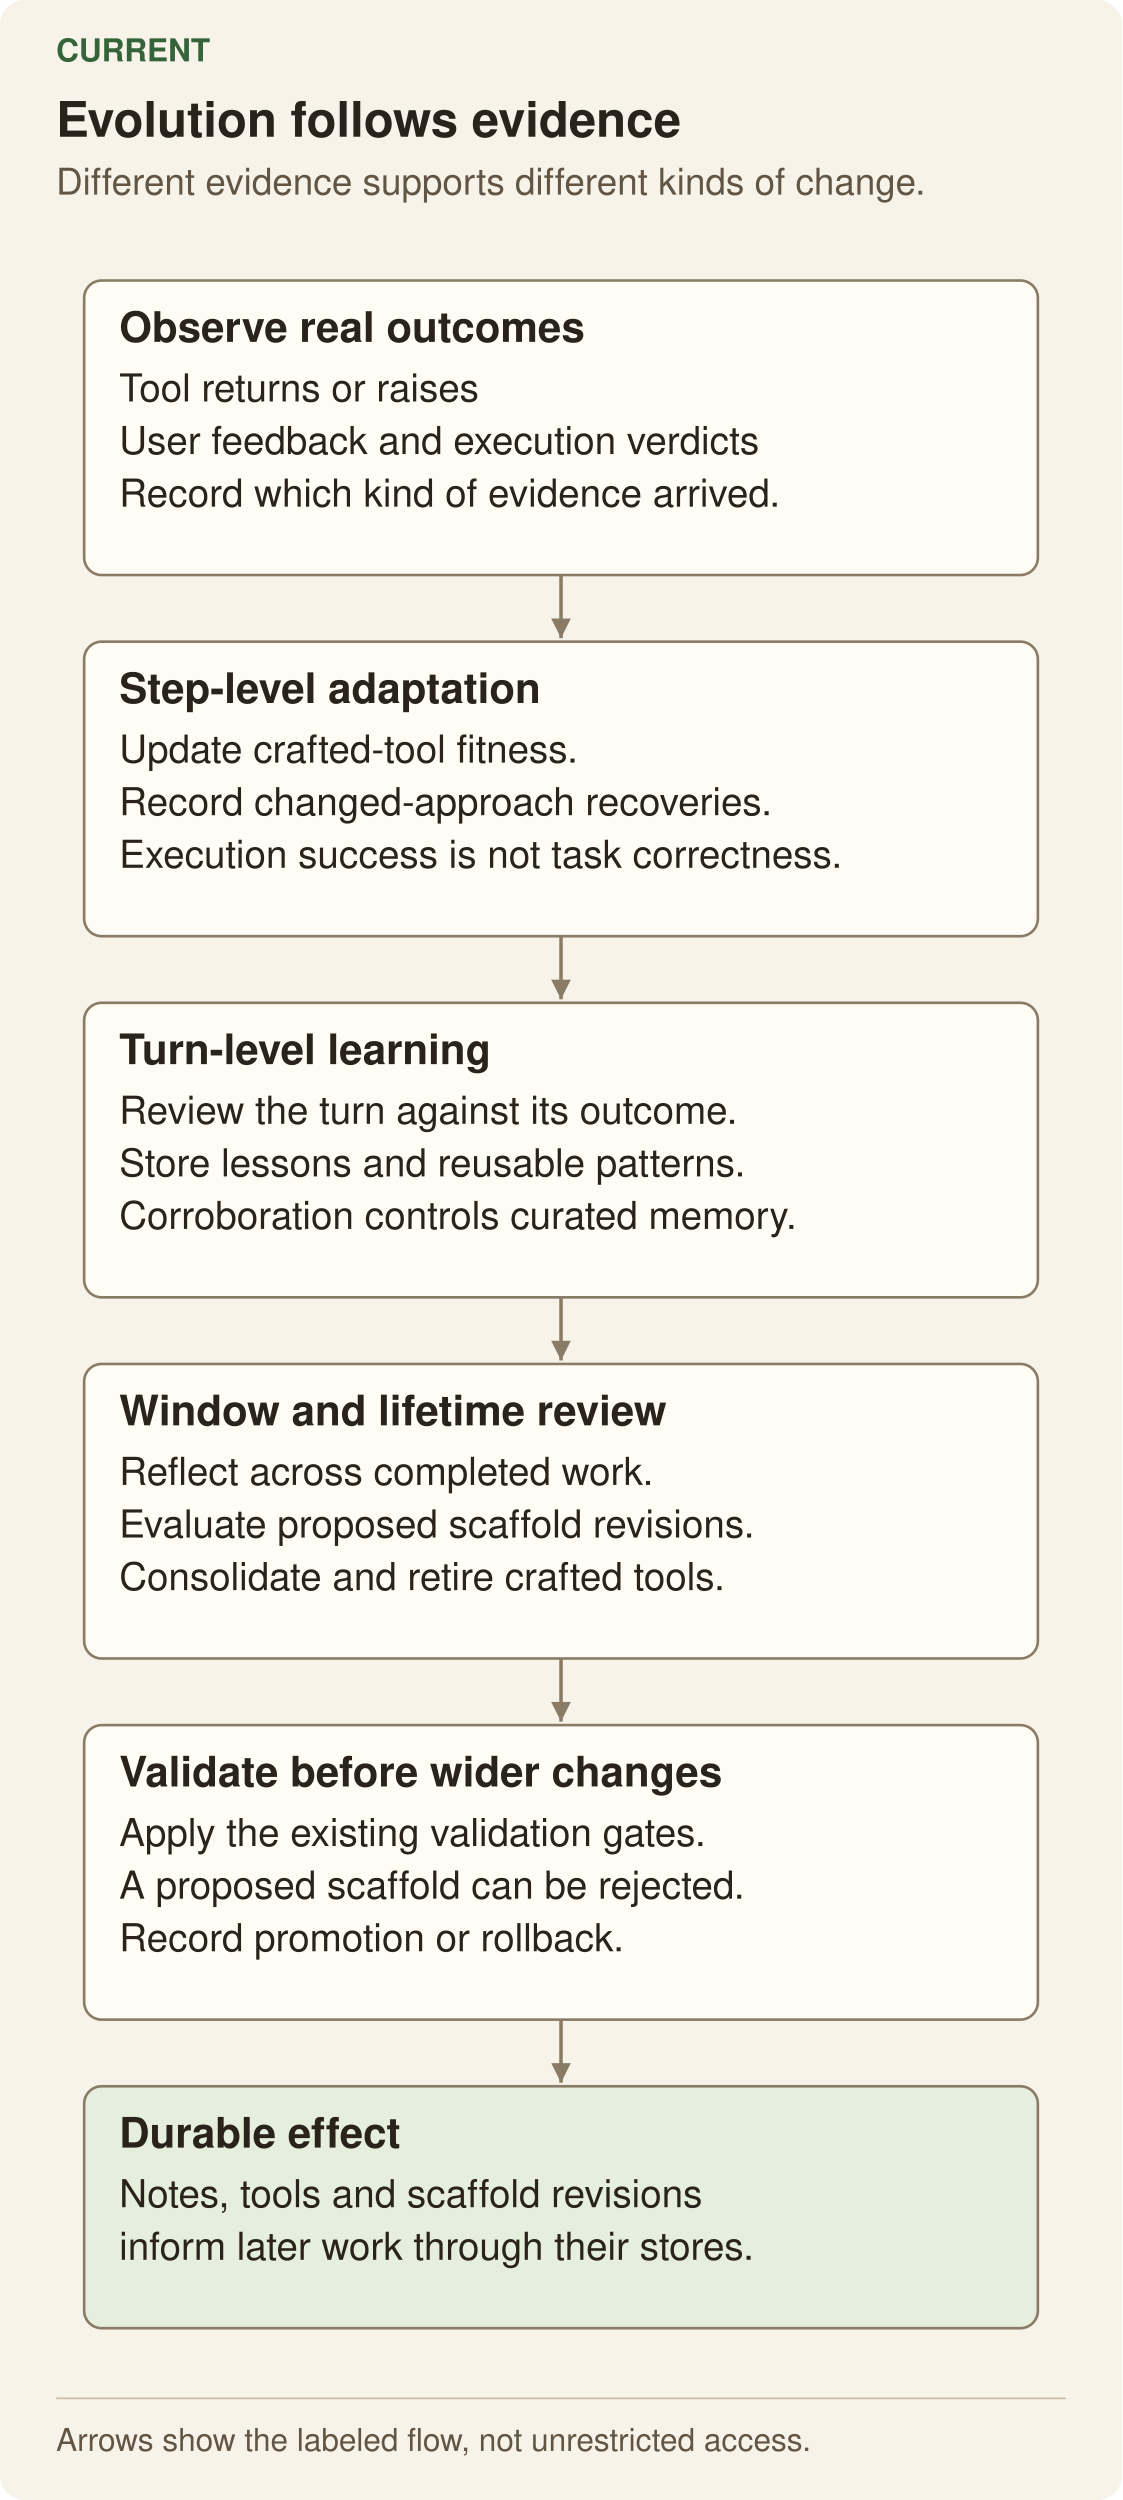
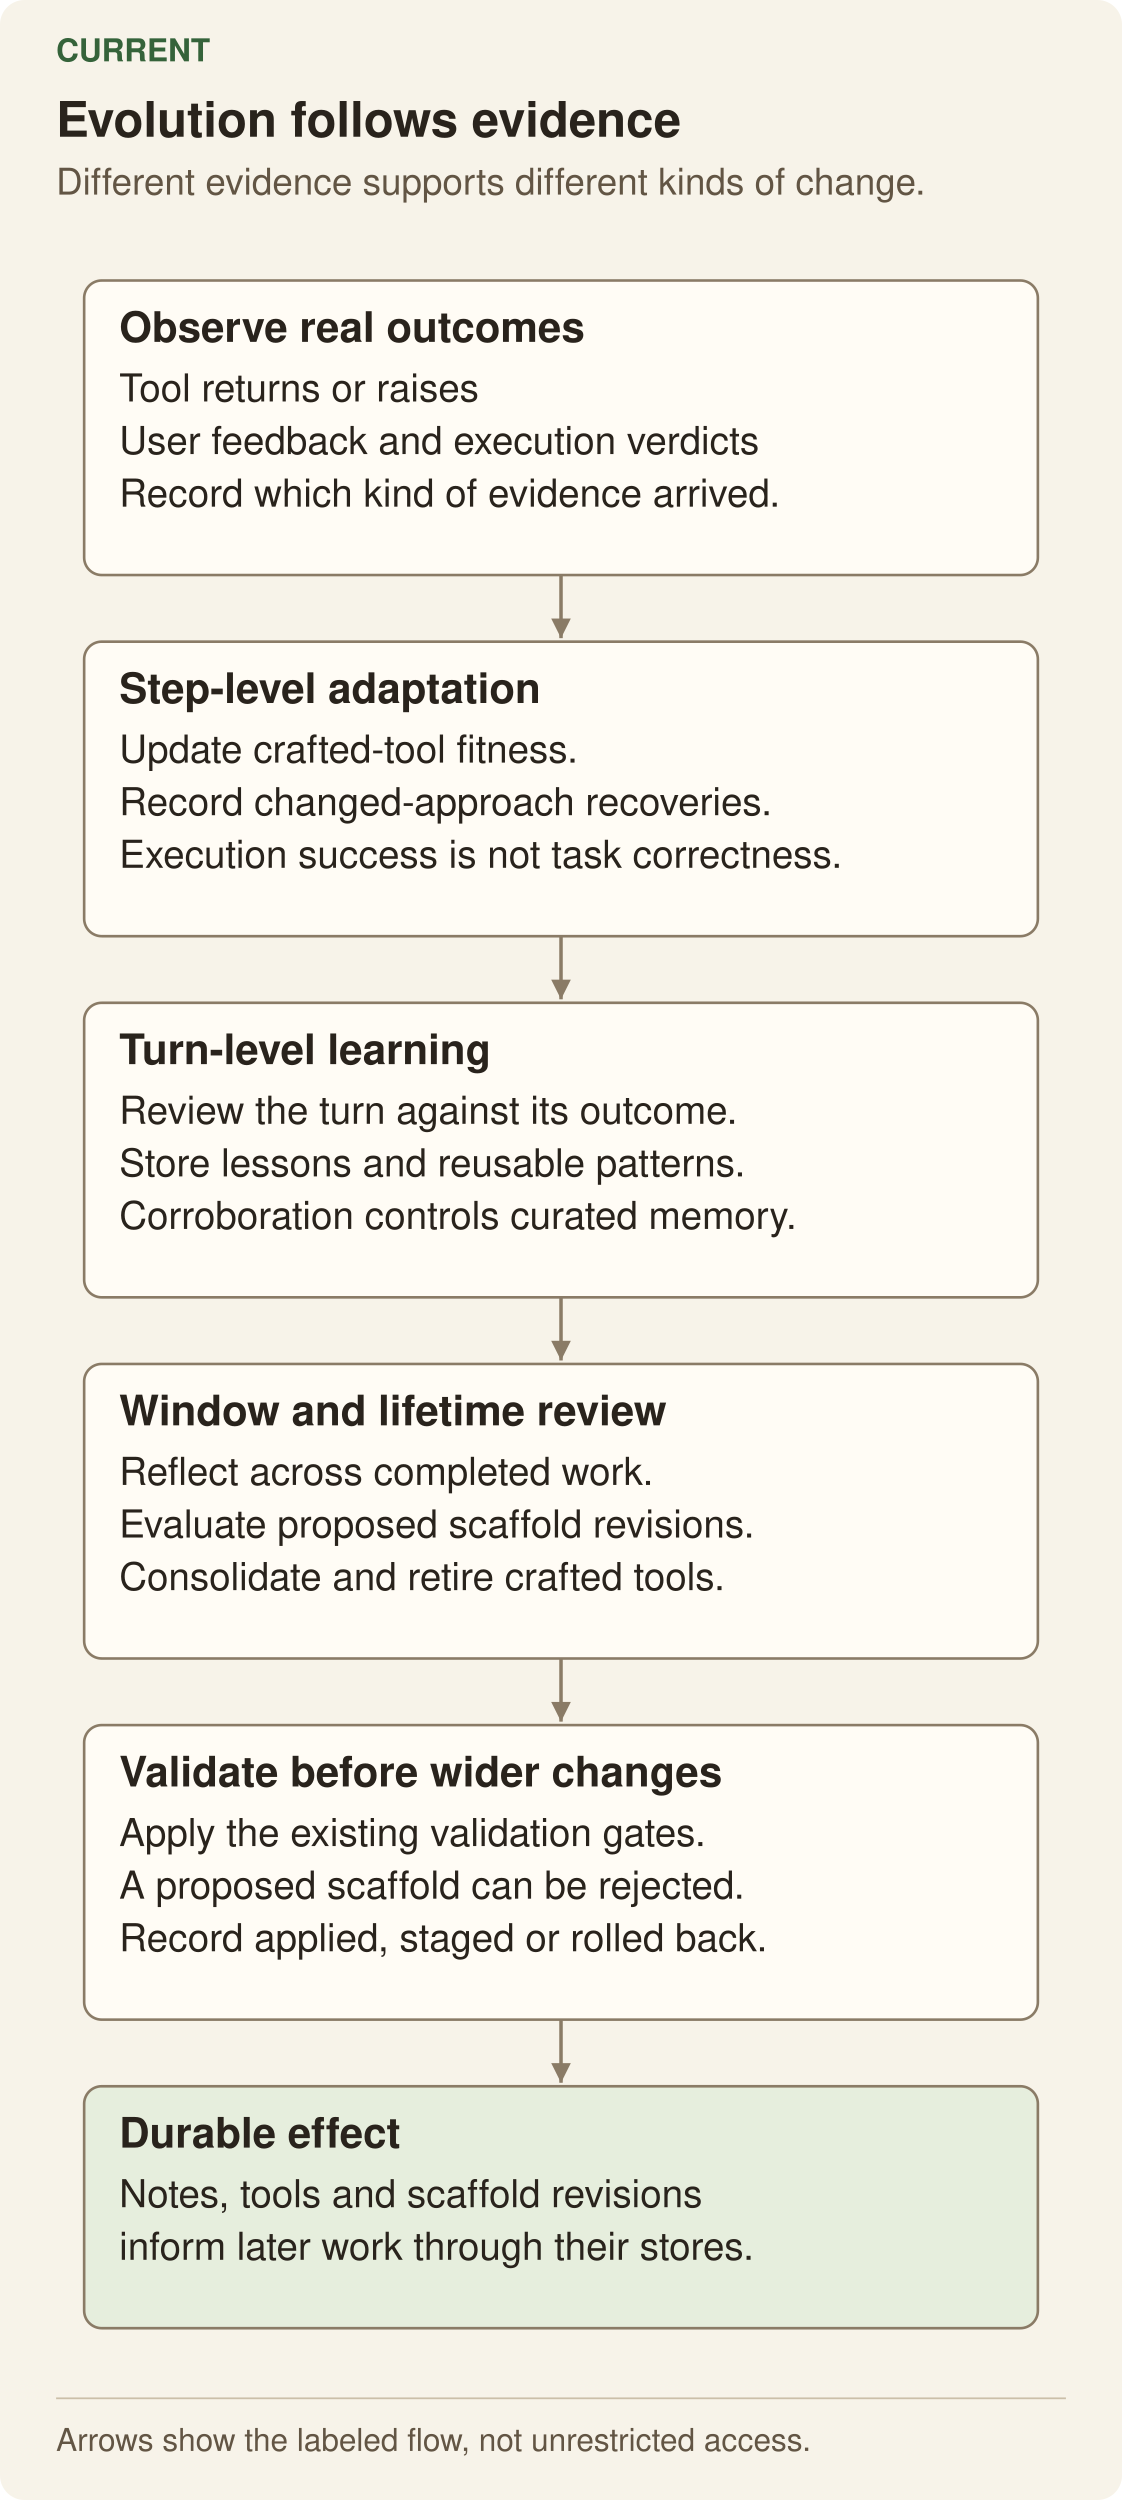
<svg xmlns="http://www.w3.org/2000/svg" width="640" height="1426" viewBox="0 0 640 1426" style="max-width:100%;height:auto;display:block" role="img" aria-labelledby="evolution-title evolution-desc">
  <style>text{font-family:ui-sans-serif,-apple-system,BlinkMacSystemFont,"Segoe UI",Helvetica,Arial,sans-serif}path,rect{vector-effect:non-scaling-stroke}</style>
  <defs>
    <marker id="evolution-arrow" viewBox="0 0 10 10" refX="9" refY="5" markerWidth="7" markerHeight="7" orient="auto-start-reverse">
      <path d="M1 1 L9 5 L1 9 Z" fill="#8A7B66" />
    </marker>
  </defs>
  <rect width="640" height="1426" rx="14" fill="#F7F3E9" />
  <text x="32" y="35" font-size="18" font-weight="700" fill="#35633A" text-anchor="start">
    <tspan x="32" dy="0">CURRENT</tspan>
  </text>
  <text x="32" y="78" font-size="28" font-weight="650" fill="#29231C" text-anchor="start">
    <tspan x="32" dy="0">Evolution follows evidence</tspan>
  </text>
  <text x="32" y="111" font-size="21" font-weight="400" fill="#625544" text-anchor="start">
    <tspan x="32" dy="0">Different evidence supports different kinds of change.</tspan>
  </text>
  <g>
    <rect x="48" y="160" width="544" height="168" rx="10" fill="#FFFCF5" stroke="#8A7B66" stroke-width="1.5" />
    <text x="68" y="195" font-size="24" font-weight="650" fill="#29231C" text-anchor="start">
      <tspan x="68" dy="0">Observe real outcomes</tspan>
    </text>
    <text x="68" y="229" font-size="22" font-weight="400" fill="#29231C" text-anchor="start">
      <tspan x="68" dy="0">Tool returns or raises</tspan>
      <tspan x="68" dy="30">User feedback and execution verdicts</tspan>
      <tspan x="68" dy="30">Record which kind of evidence arrived.</tspan>
    </text>
  </g>
  <path d="M320 328 V364" fill="none" stroke="#8A7B66" stroke-width="2" marker-end="url(#evolution-arrow)" />
  <g>
    <rect x="48" y="366" width="544" height="168" rx="10" fill="#FFFCF5" stroke="#8A7B66" stroke-width="1.5" />
    <text x="68" y="401" font-size="24" font-weight="650" fill="#29231C" text-anchor="start">
      <tspan x="68" dy="0">Step-level adaptation</tspan>
    </text>
    <text x="68" y="435" font-size="22" font-weight="400" fill="#29231C" text-anchor="start">
      <tspan x="68" dy="0">Update crafted-tool fitness.</tspan>
      <tspan x="68" dy="30">Record changed-approach recoveries.</tspan>
      <tspan x="68" dy="30">Execution success is not task correctness.</tspan>
    </text>
  </g>
  <path d="M320 534 V570" fill="none" stroke="#8A7B66" stroke-width="2" marker-end="url(#evolution-arrow)" />
  <g>
    <rect x="48" y="572" width="544" height="168" rx="10" fill="#FFFCF5" stroke="#8A7B66" stroke-width="1.5" />
    <text x="68" y="607" font-size="24" font-weight="650" fill="#29231C" text-anchor="start">
      <tspan x="68" dy="0">Turn-level learning</tspan>
    </text>
    <text x="68" y="641" font-size="22" font-weight="400" fill="#29231C" text-anchor="start">
      <tspan x="68" dy="0">Review the turn against its outcome.</tspan>
      <tspan x="68" dy="30">Store lessons and reusable patterns.</tspan>
      <tspan x="68" dy="30">Corroboration controls curated memory.</tspan>
    </text>
  </g>
  <path d="M320 740 V776" fill="none" stroke="#8A7B66" stroke-width="2" marker-end="url(#evolution-arrow)" />
  <g>
    <rect x="48" y="778" width="544" height="168" rx="10" fill="#FFFCF5" stroke="#8A7B66" stroke-width="1.5" />
    <text x="68" y="813" font-size="24" font-weight="650" fill="#29231C" text-anchor="start">
      <tspan x="68" dy="0">Window and lifetime review</tspan>
    </text>
    <text x="68" y="847" font-size="22" font-weight="400" fill="#29231C" text-anchor="start">
      <tspan x="68" dy="0">Reflect across completed work.</tspan>
      <tspan x="68" dy="30">Evaluate proposed scaffold revisions.</tspan>
      <tspan x="68" dy="30">Consolidate and retire crafted tools.</tspan>
    </text>
  </g>
  <path d="M320 946 V982" fill="none" stroke="#8A7B66" stroke-width="2" marker-end="url(#evolution-arrow)" />
  <g>
    <rect x="48" y="984" width="544" height="168" rx="10" fill="#FFFCF5" stroke="#8A7B66" stroke-width="1.5" />
    <text x="68" y="1019" font-size="24" font-weight="650" fill="#29231C" text-anchor="start">
      <tspan x="68" dy="0">Validate before wider changes</tspan>
    </text>
    <text x="68" y="1053" font-size="22" font-weight="400" fill="#29231C" text-anchor="start">
      <tspan x="68" dy="0">Apply the existing validation gates.</tspan>
      <tspan x="68" dy="30">A proposed scaffold can be rejected.</tspan>
-       <tspan x="68" dy="30">Record promotion or rollback.</tspan>
+       <tspan x="68" dy="30">Record applied, staged or rolled back.</tspan>
    </text>
  </g>
  <path d="M320 1152 V1188" fill="none" stroke="#8A7B66" stroke-width="2" marker-end="url(#evolution-arrow)" />
  <g>
    <rect x="48" y="1190" width="544" height="138" rx="10" fill="#E6EEDD" stroke="#8A7B66" stroke-width="1.5" />
    <text x="68" y="1225" font-size="24" font-weight="650" fill="#29231C" text-anchor="start">
      <tspan x="68" dy="0">Durable effect</tspan>
    </text>
    <text x="68" y="1259" font-size="22" font-weight="400" fill="#29231C" text-anchor="start">
      <tspan x="68" dy="0">Notes, tools and scaffold revisions</tspan>
      <tspan x="68" dy="30">inform later work through their stores.</tspan>
    </text>
  </g>
  <path d="M32 1368 H608" stroke="#CBBFA9" />
  <text x="32" y="1398" font-size="18" font-weight="400" fill="#625544" text-anchor="start">
    <tspan x="32" dy="0">Arrows show the labeled flow, not unrestricted access.</tspan>
  </text>
</svg>
